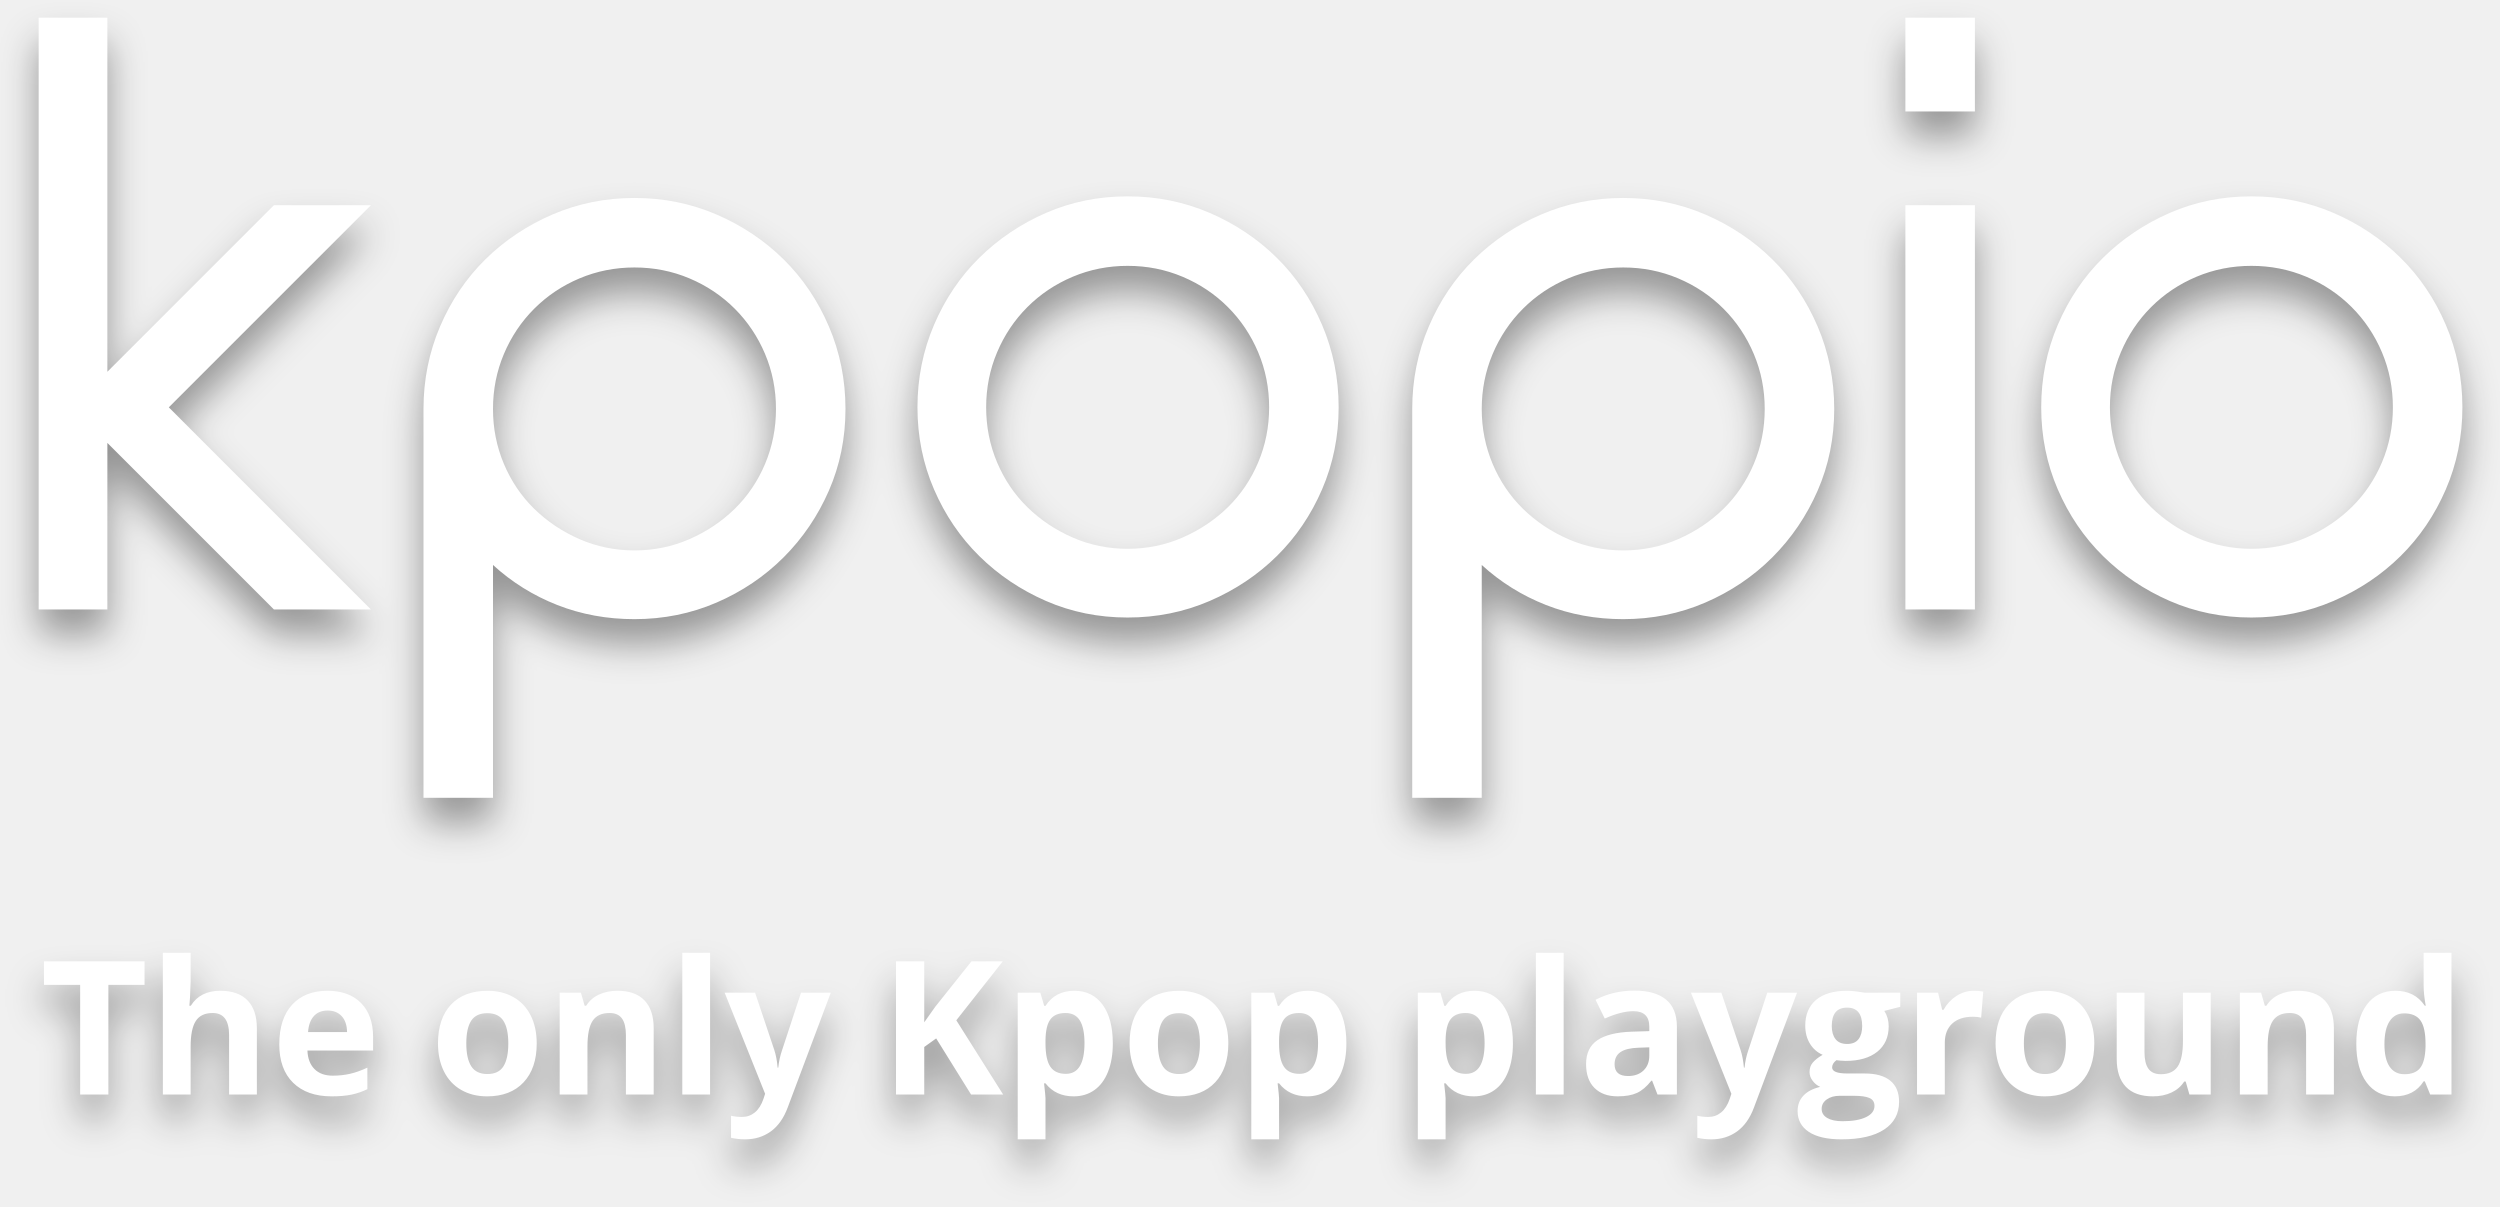
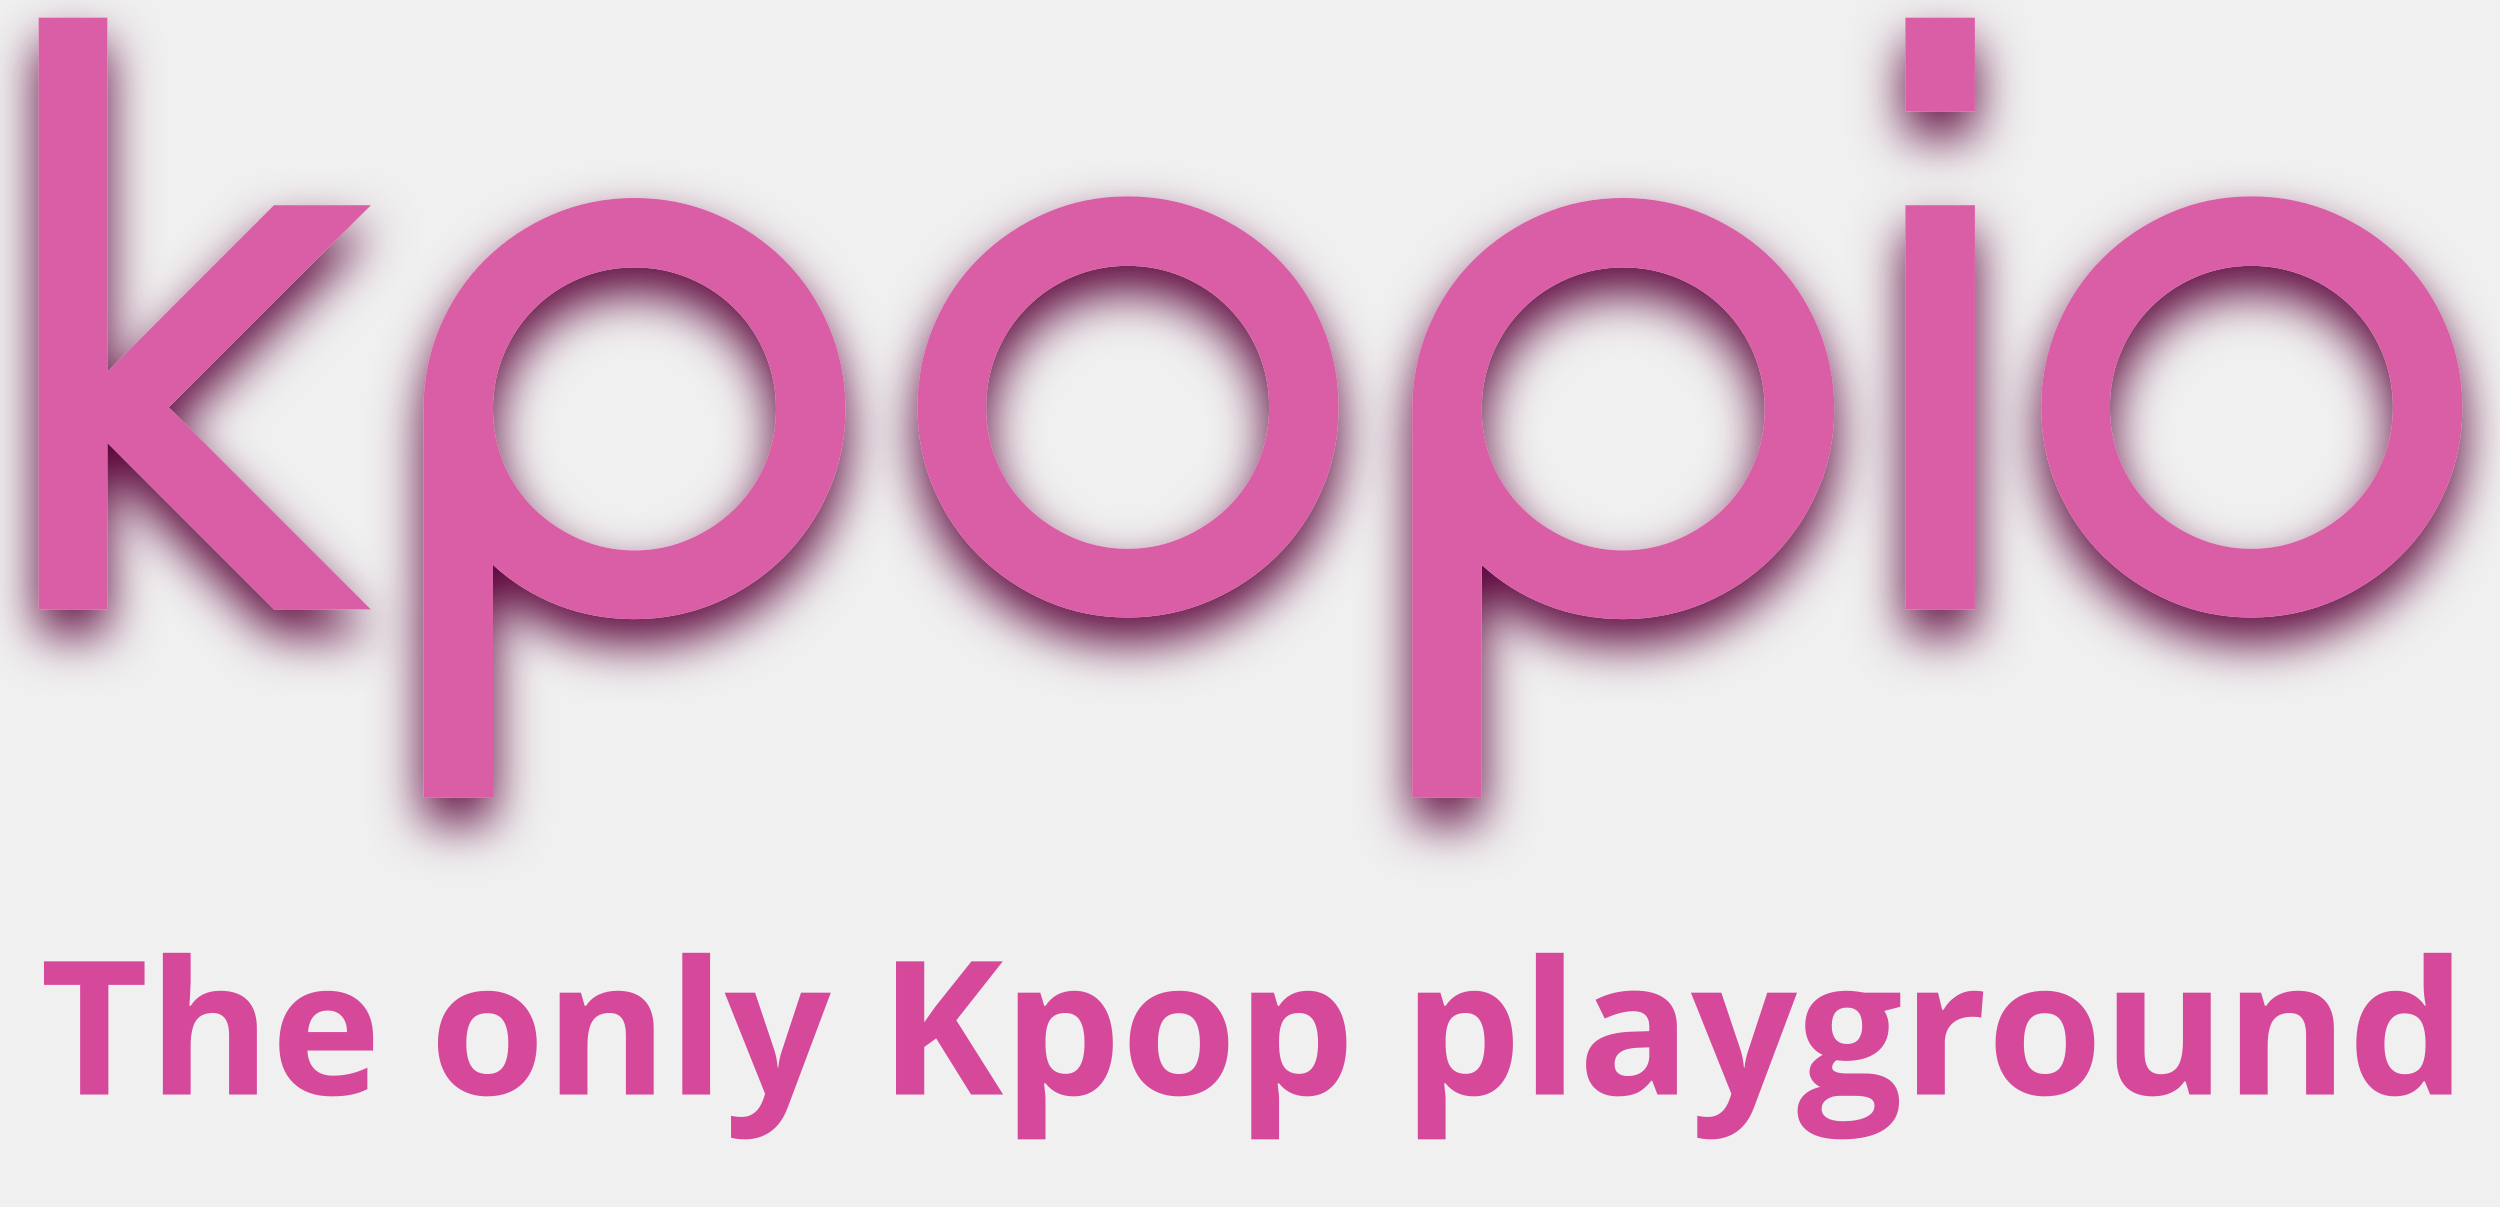
<svg xmlns="http://www.w3.org/2000/svg" xmlns:xlink="http://www.w3.org/1999/xlink" width="402px" height="194px" viewBox="0 0 402 194" version="1.1">
  <defs>
-     <path d="M11.428,174 L6.887,174 L6.887,156.363 L1.071,156.363 L1.071,152.584 L17.243,152.584 L17.243,156.363 L11.428,156.363 L11.428,174 Z M35.305,174 L30.837,174 L30.837,164.435 C30.837,162.071 29.958,160.89 28.2,160.89 C26.95,160.89 26.047,161.314 25.49,162.164 C24.934,163.014 24.655,164.391 24.655,166.295 L24.655,174 L20.188,174 L20.188,151.207 L24.655,151.207 L24.655,155.851 C24.655,156.212 24.621,157.062 24.553,158.399 L24.45,159.718 L24.685,159.718 C25.681,158.116 27.263,157.315 29.431,157.315 C31.355,157.315 32.814,157.833 33.811,158.868 C34.807,159.903 35.305,161.388 35.305,163.321 L35.305,174 Z M46.687,160.494 C45.739,160.494 44.997,160.794 44.46,161.395 C43.923,161.996 43.615,162.848 43.537,163.951 L49.807,163.951 C49.787,162.848 49.499,161.996 48.942,161.395 C48.386,160.794 47.634,160.494 46.687,160.494 L46.687,160.494 Z M47.316,174.293 C44.68,174.293 42.619,173.565 41.135,172.11 C39.65,170.655 38.908,168.595 38.908,165.929 C38.908,163.185 39.594,161.063 40.966,159.564 C42.338,158.065 44.235,157.315 46.657,157.315 C48.972,157.315 50.773,157.975 52.062,159.293 C53.352,160.611 53.996,162.433 53.996,164.757 L53.996,166.925 L43.435,166.925 C43.483,168.194 43.859,169.186 44.562,169.898 C45.266,170.611 46.252,170.968 47.521,170.968 C48.508,170.968 49.44,170.865 50.319,170.66 C51.198,170.455 52.116,170.128 53.073,169.679 L53.073,173.136 C52.292,173.526 51.457,173.817 50.568,174.007 C49.68,174.198 48.596,174.293 47.316,174.293 L47.316,174.293 Z M68.981,165.782 C68.981,167.403 69.248,168.629 69.78,169.459 C70.312,170.289 71.179,170.704 72.38,170.704 C73.571,170.704 74.428,170.292 74.951,169.466 C75.473,168.641 75.734,167.413 75.734,165.782 C75.734,164.161 75.471,162.945 74.943,162.135 C74.416,161.324 73.552,160.919 72.351,160.919 C71.159,160.919 70.3,161.322 69.772,162.127 C69.245,162.933 68.981,164.151 68.981,165.782 L68.981,165.782 Z M80.305,165.782 C80.305,168.448 79.602,170.533 78.195,172.037 C76.789,173.541 74.831,174.293 72.321,174.293 C70.749,174.293 69.362,173.949 68.161,173.26 C66.96,172.572 66.037,171.583 65.393,170.294 C64.748,169.005 64.426,167.501 64.426,165.782 C64.426,163.106 65.124,161.026 66.521,159.542 C67.917,158.058 69.88,157.315 72.409,157.315 C73.981,157.315 75.368,157.657 76.569,158.341 C77.771,159.024 78.693,160.006 79.338,161.285 C79.982,162.564 80.305,164.063 80.305,165.782 L80.305,165.782 Z M99.113,174 L94.646,174 L94.646,164.435 C94.646,163.253 94.436,162.367 94.016,161.776 C93.596,161.185 92.927,160.89 92.009,160.89 C90.759,160.89 89.855,161.307 89.299,162.142 C88.742,162.977 88.464,164.361 88.464,166.295 L88.464,174 L83.996,174 L83.996,157.623 L87.409,157.623 L88.01,159.718 L88.259,159.718 C88.757,158.927 89.443,158.329 90.317,157.923 C91.191,157.518 92.185,157.315 93.298,157.315 C95.202,157.315 96.647,157.831 97.634,158.861 C98.62,159.891 99.113,161.378 99.113,163.321 L99.113,174 Z M108.181,174 L103.713,174 L103.713,151.207 L108.181,151.207 L108.181,174 Z M110.524,157.623 L115.417,157.623 L118.508,166.837 C118.771,167.638 118.952,168.585 119.05,169.679 L119.138,169.679 C119.245,168.673 119.455,167.726 119.768,166.837 L122.8,157.623 L127.59,157.623 L120.661,176.095 C120.026,177.804 119.121,179.083 117.944,179.933 C116.767,180.782 115.393,181.207 113.82,181.207 C113.049,181.207 112.292,181.124 111.55,180.958 L111.55,177.413 C112.087,177.54 112.673,177.604 113.308,177.604 C114.099,177.604 114.79,177.362 115.38,176.878 C115.971,176.395 116.433,175.665 116.765,174.688 L117.028,173.883 L110.524,157.623 Z M155.305,174 L150.148,174 L144.538,164.977 L142.619,166.354 L142.619,174 L138.078,174 L138.078,152.584 L142.619,152.584 L142.619,162.384 L144.406,159.864 L150.207,152.584 L155.246,152.584 L147.775,162.062 L155.305,174 Z M166.643,174.293 C164.719,174.293 163.21,173.595 162.116,172.198 L161.882,172.198 C162.038,173.565 162.116,174.356 162.116,174.571 L162.116,181.207 L157.648,181.207 L157.648,157.623 L161.281,157.623 L161.911,159.747 L162.116,159.747 C163.161,158.126 164.709,157.315 166.76,157.315 C168.693,157.315 170.207,158.062 171.301,159.557 C172.395,161.051 172.941,163.126 172.941,165.782 C172.941,167.53 172.685,169.049 172.172,170.338 C171.66,171.627 170.93,172.608 169.982,173.282 C169.035,173.956 167.922,174.293 166.643,174.293 L166.643,174.293 Z M165.324,160.89 C164.221,160.89 163.415,161.229 162.907,161.908 C162.399,162.586 162.136,163.707 162.116,165.27 L162.116,165.753 C162.116,167.511 162.377,168.771 162.9,169.532 C163.422,170.294 164.25,170.675 165.383,170.675 C167.385,170.675 168.386,169.024 168.386,165.724 C168.386,164.112 168.139,162.904 167.646,162.098 C167.153,161.292 166.379,160.89 165.324,160.89 L165.324,160.89 Z M180.192,165.782 C180.192,167.403 180.458,168.629 180.991,169.459 C181.523,170.289 182.39,170.704 183.591,170.704 C184.782,170.704 185.639,170.292 186.162,169.466 C186.684,168.641 186.945,167.413 186.945,165.782 C186.945,164.161 186.682,162.945 186.154,162.135 C185.627,161.324 184.763,160.919 183.562,160.919 C182.37,160.919 181.511,161.322 180.983,162.127 C180.456,162.933 180.192,164.151 180.192,165.782 L180.192,165.782 Z M191.516,165.782 C191.516,168.448 190.813,170.533 189.406,172.037 C188,173.541 186.042,174.293 183.532,174.293 C181.96,174.293 180.573,173.949 179.372,173.26 C178.171,172.572 177.248,171.583 176.604,170.294 C175.959,169.005 175.637,167.501 175.637,165.782 C175.637,163.106 176.335,161.026 177.731,159.542 C179.128,158.058 181.091,157.315 183.62,157.315 C185.192,157.315 186.579,157.657 187.78,158.341 C188.981,159.024 189.904,160.006 190.549,161.285 C191.193,162.564 191.516,164.063 191.516,165.782 L191.516,165.782 Z M204.201,174.293 C202.277,174.293 200.769,173.595 199.675,172.198 L199.44,172.198 C199.597,173.565 199.675,174.356 199.675,174.571 L199.675,181.207 L195.207,181.207 L195.207,157.623 L198.84,157.623 L199.47,159.747 L199.675,159.747 C200.72,158.126 202.268,157.315 204.318,157.315 C206.252,157.315 207.766,158.062 208.859,159.557 C209.953,161.051 210.5,163.126 210.5,165.782 C210.5,167.53 210.244,169.049 209.731,170.338 C209.218,171.627 208.488,172.608 207.541,173.282 C206.594,173.956 205.48,174.293 204.201,174.293 L204.201,174.293 Z M202.883,160.89 C201.779,160.89 200.974,161.229 200.466,161.908 C199.958,162.586 199.694,163.707 199.675,165.27 L199.675,165.753 C199.675,167.511 199.936,168.771 200.458,169.532 C200.981,170.294 201.809,170.675 202.941,170.675 C204.943,170.675 205.944,169.024 205.944,165.724 C205.944,164.112 205.698,162.904 205.205,162.098 C204.711,161.292 203.938,160.89 202.883,160.89 L202.883,160.89 Z M230.979,174.293 C229.055,174.293 227.546,173.595 226.452,172.198 L226.218,172.198 C226.374,173.565 226.452,174.356 226.452,174.571 L226.452,181.207 L221.984,181.207 L221.984,157.623 L225.617,157.623 L226.247,159.747 L226.452,159.747 C227.497,158.126 229.045,157.315 231.096,157.315 C233.029,157.315 234.543,158.062 235.637,159.557 C236.73,161.051 237.277,163.126 237.277,165.782 C237.277,167.53 237.021,169.049 236.508,170.338 C235.996,171.627 235.266,172.608 234.318,173.282 C233.371,173.956 232.258,174.293 230.979,174.293 L230.979,174.293 Z M229.66,160.89 C228.557,160.89 227.751,161.229 227.243,161.908 C226.735,162.586 226.472,163.707 226.452,165.27 L226.452,165.753 C226.452,167.511 226.713,168.771 227.236,169.532 C227.758,170.294 228.586,170.675 229.719,170.675 C231.721,170.675 232.722,169.024 232.722,165.724 C232.722,164.112 232.475,162.904 231.982,162.098 C231.489,161.292 230.715,160.89 229.66,160.89 L229.66,160.89 Z M245.437,174 L240.969,174 L240.969,151.207 L245.437,151.207 L245.437,174 Z M260.524,174 L259.66,171.773 L259.543,171.773 C258.791,172.721 258.017,173.377 257.221,173.744 C256.425,174.11 255.388,174.293 254.108,174.293 C252.536,174.293 251.298,173.844 250.395,172.945 C249.492,172.047 249.04,170.768 249.04,169.107 C249.04,167.369 249.648,166.087 250.864,165.262 C252.08,164.437 253.913,163.98 256.364,163.893 L259.206,163.805 L259.206,163.087 C259.206,161.427 258.356,160.597 256.657,160.597 C255.349,160.597 253.811,160.992 252.043,161.783 L250.563,158.766 C252.448,157.779 254.538,157.286 256.833,157.286 C259.03,157.286 260.715,157.765 261.887,158.722 C263.059,159.679 263.645,161.134 263.645,163.087 L263.645,174 L260.524,174 Z M259.206,166.412 L257.478,166.471 C256.179,166.51 255.212,166.744 254.577,167.174 C253.942,167.604 253.625,168.258 253.625,169.137 C253.625,170.396 254.348,171.026 255.793,171.026 C256.828,171.026 257.656,170.729 258.276,170.133 C258.896,169.537 259.206,168.746 259.206,167.76 L259.206,166.412 Z M265.9,157.623 L270.793,157.623 L273.884,166.837 C274.147,167.638 274.328,168.585 274.426,169.679 L274.514,169.679 C274.621,168.673 274.831,167.726 275.144,166.837 L278.176,157.623 L282.966,157.623 L276.037,176.095 C275.402,177.804 274.497,179.083 273.32,179.933 C272.143,180.782 270.769,181.207 269.196,181.207 C268.425,181.207 267.668,181.124 266.926,180.958 L266.926,177.413 C267.463,177.54 268.049,177.604 268.684,177.604 C269.475,177.604 270.166,177.362 270.756,176.878 C271.347,176.395 271.809,175.665 272.141,174.688 L272.404,173.883 L265.9,157.623 Z M299.562,157.623 L299.562,159.894 L296.999,160.553 C297.468,161.285 297.702,162.105 297.702,163.014 C297.702,164.771 297.089,166.141 295.864,167.123 C294.638,168.104 292.937,168.595 290.759,168.595 L289.953,168.551 L289.294,168.478 C288.835,168.829 288.605,169.22 288.605,169.649 C288.605,170.294 289.426,170.616 291.066,170.616 L293.85,170.616 C295.646,170.616 297.016,171.002 297.958,171.773 C298.901,172.545 299.372,173.678 299.372,175.172 C299.372,177.086 298.574,178.57 296.977,179.625 C295.38,180.68 293.088,181.207 290.1,181.207 C287.814,181.207 286.069,180.809 284.863,180.013 C283.657,179.217 283.054,178.102 283.054,176.666 C283.054,175.68 283.361,174.854 283.977,174.19 C284.592,173.526 285.495,173.053 286.687,172.77 C286.228,172.574 285.827,172.254 285.485,171.81 C285.144,171.366 284.973,170.895 284.973,170.396 C284.973,169.771 285.153,169.251 285.515,168.836 C285.876,168.421 286.398,168.014 287.082,167.613 C286.223,167.242 285.542,166.646 285.039,165.826 C284.536,165.006 284.284,164.039 284.284,162.926 C284.284,161.139 284.865,159.757 286.027,158.78 C287.189,157.804 288.85,157.315 291.008,157.315 C291.467,157.315 292.011,157.357 292.641,157.44 C293.271,157.523 293.674,157.584 293.85,157.623 L299.562,157.623 Z M286.921,176.314 C286.921,176.93 287.216,177.413 287.807,177.765 C288.398,178.116 289.226,178.292 290.29,178.292 C291.892,178.292 293.146,178.072 294.055,177.633 C294.963,177.193 295.417,176.593 295.417,175.831 C295.417,175.216 295.148,174.791 294.611,174.557 C294.074,174.322 293.244,174.205 292.121,174.205 L289.807,174.205 C288.986,174.205 288.3,174.398 287.749,174.784 C287.197,175.169 286.921,175.68 286.921,176.314 L286.921,176.314 Z M288.547,162.984 C288.547,163.873 288.75,164.576 289.155,165.094 C289.56,165.611 290.178,165.87 291.008,165.87 C291.848,165.87 292.463,165.611 292.854,165.094 C293.244,164.576 293.439,163.873 293.439,162.984 C293.439,161.012 292.629,160.025 291.008,160.025 C289.367,160.025 288.547,161.012 288.547,162.984 L288.547,162.984 Z M311.398,157.315 C312.004,157.315 312.507,157.359 312.907,157.447 L312.57,161.637 C312.209,161.539 311.77,161.49 311.252,161.49 C309.826,161.49 308.715,161.856 307.919,162.589 C307.124,163.321 306.726,164.347 306.726,165.665 L306.726,174 L302.258,174 L302.258,157.623 L305.642,157.623 L306.301,160.377 L306.521,160.377 C307.028,159.459 307.714,158.719 308.579,158.158 C309.443,157.596 310.383,157.315 311.398,157.315 L311.398,157.315 Z M319.44,165.782 C319.44,167.403 319.707,168.629 320.239,169.459 C320.771,170.289 321.638,170.704 322.839,170.704 C324.03,170.704 324.887,170.292 325.41,169.466 C325.932,168.641 326.193,167.413 326.193,165.782 C326.193,164.161 325.93,162.945 325.402,162.135 C324.875,161.324 324.011,160.919 322.81,160.919 C321.618,160.919 320.759,161.322 320.231,162.127 C319.704,162.933 319.44,164.151 319.44,165.782 L319.44,165.782 Z M330.764,165.782 C330.764,168.448 330.061,170.533 328.654,172.037 C327.248,173.541 325.29,174.293 322.78,174.293 C321.208,174.293 319.821,173.949 318.62,173.26 C317.419,172.572 316.496,171.583 315.852,170.294 C315.207,169.005 314.885,167.501 314.885,165.782 C314.885,163.106 315.583,161.026 316.979,159.542 C318.376,158.058 320.339,157.315 322.868,157.315 C324.44,157.315 325.827,157.657 327.028,158.341 C328.229,159.024 329.152,160.006 329.797,161.285 C330.441,162.564 330.764,164.063 330.764,165.782 L330.764,165.782 Z M346.057,174 L345.456,171.905 L345.222,171.905 C344.743,172.667 344.064,173.255 343.186,173.67 C342.307,174.085 341.306,174.293 340.183,174.293 C338.259,174.293 336.809,173.778 335.832,172.748 C334.855,171.717 334.367,170.235 334.367,168.302 L334.367,157.623 L338.835,157.623 L338.835,167.188 C338.835,168.37 339.045,169.256 339.465,169.847 C339.885,170.438 340.554,170.733 341.472,170.733 C342.722,170.733 343.625,170.316 344.182,169.481 C344.738,168.646 345.017,167.262 345.017,165.328 L345.017,157.623 L349.484,157.623 L349.484,174 L346.057,174 Z M369.289,174 L364.821,174 L364.821,164.435 C364.821,163.253 364.611,162.367 364.191,161.776 C363.771,161.185 363.103,160.89 362.185,160.89 C360.935,160.89 360.031,161.307 359.475,162.142 C358.918,162.977 358.64,164.361 358.64,166.295 L358.64,174 L354.172,174 L354.172,157.623 L357.585,157.623 L358.186,159.718 L358.435,159.718 C358.933,158.927 359.619,158.329 360.493,157.923 C361.367,157.518 362.36,157.315 363.474,157.315 C365.378,157.315 366.823,157.831 367.81,158.861 C368.796,159.891 369.289,161.378 369.289,163.321 L369.289,174 Z M379.074,174.293 C377.15,174.293 375.639,173.546 374.541,172.052 C373.442,170.558 372.893,168.487 372.893,165.841 C372.893,163.155 373.452,161.063 374.57,159.564 C375.688,158.065 377.229,157.315 379.191,157.315 C381.252,157.315 382.824,158.116 383.908,159.718 L384.055,159.718 C383.83,158.497 383.718,157.408 383.718,156.451 L383.718,151.207 L388.2,151.207 L388.2,174 L384.772,174 L383.908,171.876 L383.718,171.876 C382.702,173.487 381.154,174.293 379.074,174.293 L379.074,174.293 Z M380.642,170.733 C381.784,170.733 382.622,170.401 383.154,169.737 C383.686,169.073 383.977,167.945 384.025,166.354 L384.025,165.87 C384.025,164.112 383.754,162.853 383.212,162.091 C382.67,161.329 381.789,160.948 380.568,160.948 C379.572,160.948 378.798,161.371 378.247,162.215 C377.695,163.06 377.419,164.288 377.419,165.899 C377.419,167.511 377.697,168.719 378.254,169.525 C378.811,170.331 379.606,170.733 380.642,170.733 L380.642,170.733 Z" id="path-1" />
+     <path d="M0.215,0.84 L11.265,0.84 L11.265,57.78 L38.045,31 L53.645,31 L21.145,63.5 L53.645,96 L38.045,96 L11.265,69.22 L11.265,96 L0.215,96 L0.215,0.84 Z M96.025,29.83 C100.705,29.83 105.103,30.718 109.22,32.495 C113.337,34.272 116.933,36.677 120.01,39.71 C123.087,42.743 125.513,46.34 127.29,50.5 C129.067,54.66 129.955,59.08 129.955,63.76 C129.955,68.44 129.067,72.817 127.29,76.89 C125.513,80.963 123.087,84.538 120.01,87.615 C116.933,90.692 113.337,93.118 109.22,94.895 C105.103,96.672 100.705,97.56 96.025,97.56 C91.605,97.56 87.467,96.802 83.61,95.285 C79.753,93.768 76.308,91.623 73.275,88.85 L73.275,126.29 L62.095,126.29 L62.095,63.76 C62.095,59.08 62.983,54.66 64.76,50.5 C66.537,46.34 68.963,42.743 72.04,39.71 C75.117,36.677 78.713,34.272 82.83,32.495 C86.947,30.718 91.345,29.83 96.025,29.83 L96.025,29.83 Z M96.025,41.01 C92.905,41.01 89.958,41.595 87.185,42.765 C84.412,43.935 81.985,45.56 79.905,47.64 C77.825,49.72 76.2,52.147 75.03,54.92 C73.86,57.693 73.275,60.64 73.275,63.76 C73.275,66.88 73.86,69.827 75.03,72.6 C76.2,75.373 77.825,77.778 79.905,79.815 C81.985,81.852 84.412,83.477 87.185,84.69 C89.958,85.903 92.905,86.51 96.025,86.51 C99.145,86.51 102.092,85.903 104.865,84.69 C107.638,83.477 110.065,81.852 112.145,79.815 C114.225,77.778 115.85,75.373 117.02,72.6 C118.19,69.827 118.775,66.88 118.775,63.76 C118.775,60.64 118.19,57.693 117.02,54.92 C115.85,52.147 114.225,49.72 112.145,47.64 C110.065,45.56 107.638,43.935 104.865,42.765 C102.092,41.595 99.145,41.01 96.025,41.01 L96.025,41.01 Z M175.325,29.57 C180.005,29.57 184.403,30.458 188.52,32.235 C192.637,34.012 196.233,36.417 199.31,39.45 C202.387,42.483 204.813,46.08 206.59,50.24 C208.367,54.4 209.255,58.82 209.255,63.5 C209.255,68.18 208.367,72.578 206.59,76.695 C204.813,80.812 202.387,84.387 199.31,87.42 C196.233,90.453 192.637,92.858 188.52,94.635 C184.403,96.412 180.005,97.3 175.325,97.3 C170.645,97.3 166.268,96.412 162.195,94.635 C158.122,92.858 154.547,90.453 151.47,87.42 C148.393,84.387 145.967,80.812 144.19,76.695 C142.413,72.578 141.525,68.18 141.525,63.5 C141.525,58.82 142.413,54.4 144.19,50.24 C145.967,46.08 148.393,42.483 151.47,39.45 C154.547,36.417 158.122,34.012 162.195,32.235 C166.268,30.458 170.645,29.57 175.325,29.57 L175.325,29.57 Z M175.325,40.75 C172.205,40.75 169.258,41.335 166.485,42.505 C163.712,43.675 161.285,45.3 159.205,47.38 C157.125,49.46 155.5,51.887 154.33,54.66 C153.16,57.433 152.575,60.38 152.575,63.5 C152.575,66.62 153.16,69.567 154.33,72.34 C155.5,75.113 157.125,77.518 159.205,79.555 C161.285,81.592 163.712,83.217 166.485,84.43 C169.258,85.643 172.205,86.25 175.325,86.25 C178.445,86.25 181.392,85.643 184.165,84.43 C186.938,83.217 189.365,81.592 191.445,79.555 C193.525,77.518 195.15,75.113 196.32,72.34 C197.49,69.567 198.075,66.62 198.075,63.5 C198.075,60.38 197.49,57.433 196.32,54.66 C195.15,51.887 193.525,49.46 191.445,47.38 C189.365,45.3 186.938,43.675 184.165,42.505 C181.392,41.335 178.445,40.75 175.325,40.75 L175.325,40.75 Z M255.015,29.83 C259.695,29.83 264.093,30.718 268.21,32.495 C272.327,34.272 275.923,36.677 279,39.71 C282.077,42.743 284.503,46.34 286.28,50.5 C288.057,54.66 288.945,59.08 288.945,63.76 C288.945,68.44 288.057,72.817 286.28,76.89 C284.503,80.963 282.077,84.538 279,87.615 C275.923,90.692 272.327,93.118 268.21,94.895 C264.093,96.672 259.695,97.56 255.015,97.56 C250.595,97.56 246.457,96.802 242.6,95.285 C238.743,93.768 235.298,91.623 232.265,88.85 L232.265,126.29 L221.085,126.29 L221.085,63.76 C221.085,59.08 221.973,54.66 223.75,50.5 C225.527,46.34 227.953,42.743 231.03,39.71 C234.107,36.677 237.703,34.272 241.82,32.495 C245.937,30.718 250.335,29.83 255.015,29.83 L255.015,29.83 Z M255.015,41.01 C251.895,41.01 248.948,41.595 246.175,42.765 C243.402,43.935 240.975,45.56 238.895,47.64 C236.815,49.72 235.19,52.147 234.02,54.92 C232.85,57.693 232.265,60.64 232.265,63.76 C232.265,66.88 232.85,69.827 234.02,72.6 C235.19,75.373 236.815,77.778 238.895,79.815 C240.975,81.852 243.402,83.477 246.175,84.69 C248.948,85.903 251.895,86.51 255.015,86.51 C258.135,86.51 261.082,85.903 263.855,84.69 C266.628,83.477 269.055,81.852 271.135,79.815 C273.215,77.778 274.84,75.373 276.01,72.6 C277.18,69.827 277.765,66.88 277.765,63.76 C277.765,60.64 277.18,57.693 276.01,54.92 C274.84,52.147 273.215,49.72 271.135,47.64 C269.055,45.56 266.628,43.935 263.855,42.765 C261.082,41.595 258.135,41.01 255.015,41.01 L255.015,41.01 Z M300.385,31 L311.565,31 L311.565,96 L300.385,96 L300.385,31 Z M300.385,0.84 L311.565,0.84 L311.565,15.92 L300.385,15.92 L300.385,0.84 Z M356.025,29.57 C360.705,29.57 365.103,30.458 369.22,32.235 C373.337,34.012 376.933,36.417 380.01,39.45 C383.087,42.483 385.513,46.08 387.29,50.24 C389.067,54.4 389.955,58.82 389.955,63.5 C389.955,68.18 389.067,72.578 387.29,76.695 C385.513,80.812 383.087,84.387 380.01,87.42 C376.933,90.453 373.337,92.858 369.22,94.635 C365.103,96.412 360.705,97.3 356.025,97.3 C351.345,97.3 346.968,96.412 342.895,94.635 C338.822,92.858 335.247,90.453 332.17,87.42 C329.093,84.387 326.667,80.812 324.89,76.695 C323.113,72.578 322.225,68.18 322.225,63.5 C322.225,58.82 323.113,54.4 324.89,50.24 C326.667,46.08 329.093,42.483 332.17,39.45 C335.247,36.417 338.822,34.012 342.895,32.235 C346.968,30.458 351.345,29.57 356.025,29.57 L356.025,29.57 Z M356.025,40.75 C352.905,40.75 349.958,41.335 347.185,42.505 C344.412,43.675 341.985,45.3 339.905,47.38 C337.825,49.46 336.2,51.887 335.03,54.66 C333.86,57.433 333.275,60.38 333.275,63.5 C333.275,66.62 333.86,69.567 335.03,72.34 C336.2,75.113 337.825,77.518 339.905,79.555 C341.985,81.592 344.412,83.217 347.185,84.43 C349.958,85.643 352.905,86.25 356.025,86.25 C359.145,86.25 362.092,85.643 364.865,84.43 C367.638,83.217 370.065,81.592 372.145,79.555 C374.225,77.518 375.85,75.113 377.02,72.34 C378.19,69.567 378.775,66.62 378.775,63.5 C378.775,60.38 378.19,57.433 377.02,54.66 C375.85,51.887 374.225,49.46 372.145,47.38 C370.065,45.3 367.638,43.675 364.865,42.505 C362.092,41.335 359.145,40.75 356.025,40.75 L356.025,40.75 Z" id="path-1" />
    <filter x="-50%" y="-50%" width="200%" height="200%" filterUnits="objectBoundingBox" id="filter-2">
      <feOffset dx="0" dy="4" in="SourceAlpha" result="shadowOffsetOuter1" />
-       <feGaussianBlur stdDeviation="3" in="shadowOffsetOuter1" result="shadowBlurOuter1" />
-       <feColorMatrix values="0 0 0 0 0   0 0 0 0 0   0 0 0 0 0  0 0 0 0.347 0" type="matrix" in="shadowBlurOuter1" />
-     </filter>
-     <path d="M0.215,0.84 L11.265,0.84 L11.265,57.78 L38.045,31 L53.645,31 L21.145,63.5 L53.645,96 L38.045,96 L11.265,69.22 L11.265,96 L0.215,96 L0.215,0.84 Z M96.025,29.83 C100.705,29.83 105.103,30.718 109.22,32.495 C113.337,34.272 116.933,36.677 120.01,39.71 C123.087,42.743 125.513,46.34 127.29,50.5 C129.067,54.66 129.955,59.08 129.955,63.76 C129.955,68.44 129.067,72.817 127.29,76.89 C125.513,80.963 123.087,84.538 120.01,87.615 C116.933,90.692 113.337,93.118 109.22,94.895 C105.103,96.672 100.705,97.56 96.025,97.56 C91.605,97.56 87.467,96.802 83.61,95.285 C79.753,93.768 76.308,91.623 73.275,88.85 L73.275,126.29 L62.095,126.29 L62.095,63.76 C62.095,59.08 62.983,54.66 64.76,50.5 C66.537,46.34 68.963,42.743 72.04,39.71 C75.117,36.677 78.713,34.272 82.83,32.495 C86.947,30.718 91.345,29.83 96.025,29.83 L96.025,29.83 Z M96.025,41.01 C92.905,41.01 89.958,41.595 87.185,42.765 C84.412,43.935 81.985,45.56 79.905,47.64 C77.825,49.72 76.2,52.147 75.03,54.92 C73.86,57.693 73.275,60.64 73.275,63.76 C73.275,66.88 73.86,69.827 75.03,72.6 C76.2,75.373 77.825,77.778 79.905,79.815 C81.985,81.852 84.412,83.477 87.185,84.69 C89.958,85.903 92.905,86.51 96.025,86.51 C99.145,86.51 102.092,85.903 104.865,84.69 C107.638,83.477 110.065,81.852 112.145,79.815 C114.225,77.778 115.85,75.373 117.02,72.6 C118.19,69.827 118.775,66.88 118.775,63.76 C118.775,60.64 118.19,57.693 117.02,54.92 C115.85,52.147 114.225,49.72 112.145,47.64 C110.065,45.56 107.638,43.935 104.865,42.765 C102.092,41.595 99.145,41.01 96.025,41.01 L96.025,41.01 Z M175.325,29.57 C180.005,29.57 184.403,30.458 188.52,32.235 C192.637,34.012 196.233,36.417 199.31,39.45 C202.387,42.483 204.813,46.08 206.59,50.24 C208.367,54.4 209.255,58.82 209.255,63.5 C209.255,68.18 208.367,72.578 206.59,76.695 C204.813,80.812 202.387,84.387 199.31,87.42 C196.233,90.453 192.637,92.858 188.52,94.635 C184.403,96.412 180.005,97.3 175.325,97.3 C170.645,97.3 166.268,96.412 162.195,94.635 C158.122,92.858 154.547,90.453 151.47,87.42 C148.393,84.387 145.967,80.812 144.19,76.695 C142.413,72.578 141.525,68.18 141.525,63.5 C141.525,58.82 142.413,54.4 144.19,50.24 C145.967,46.08 148.393,42.483 151.47,39.45 C154.547,36.417 158.122,34.012 162.195,32.235 C166.268,30.458 170.645,29.57 175.325,29.57 L175.325,29.57 Z M175.325,40.75 C172.205,40.75 169.258,41.335 166.485,42.505 C163.712,43.675 161.285,45.3 159.205,47.38 C157.125,49.46 155.5,51.887 154.33,54.66 C153.16,57.433 152.575,60.38 152.575,63.5 C152.575,66.62 153.16,69.567 154.33,72.34 C155.5,75.113 157.125,77.518 159.205,79.555 C161.285,81.592 163.712,83.217 166.485,84.43 C169.258,85.643 172.205,86.25 175.325,86.25 C178.445,86.25 181.392,85.643 184.165,84.43 C186.938,83.217 189.365,81.592 191.445,79.555 C193.525,77.518 195.15,75.113 196.32,72.34 C197.49,69.567 198.075,66.62 198.075,63.5 C198.075,60.38 197.49,57.433 196.32,54.66 C195.15,51.887 193.525,49.46 191.445,47.38 C189.365,45.3 186.938,43.675 184.165,42.505 C181.392,41.335 178.445,40.75 175.325,40.75 L175.325,40.75 Z M255.015,29.83 C259.695,29.83 264.093,30.718 268.21,32.495 C272.327,34.272 275.923,36.677 279,39.71 C282.077,42.743 284.503,46.34 286.28,50.5 C288.057,54.66 288.945,59.08 288.945,63.76 C288.945,68.44 288.057,72.817 286.28,76.89 C284.503,80.963 282.077,84.538 279,87.615 C275.923,90.692 272.327,93.118 268.21,94.895 C264.093,96.672 259.695,97.56 255.015,97.56 C250.595,97.56 246.457,96.802 242.6,95.285 C238.743,93.768 235.298,91.623 232.265,88.85 L232.265,126.29 L221.085,126.29 L221.085,63.76 C221.085,59.08 221.973,54.66 223.75,50.5 C225.527,46.34 227.953,42.743 231.03,39.71 C234.107,36.677 237.703,34.272 241.82,32.495 C245.937,30.718 250.335,29.83 255.015,29.83 L255.015,29.83 Z M255.015,41.01 C251.895,41.01 248.948,41.595 246.175,42.765 C243.402,43.935 240.975,45.56 238.895,47.64 C236.815,49.72 235.19,52.147 234.02,54.92 C232.85,57.693 232.265,60.64 232.265,63.76 C232.265,66.88 232.85,69.827 234.02,72.6 C235.19,75.373 236.815,77.778 238.895,79.815 C240.975,81.852 243.402,83.477 246.175,84.69 C248.948,85.903 251.895,86.51 255.015,86.51 C258.135,86.51 261.082,85.903 263.855,84.69 C266.628,83.477 269.055,81.852 271.135,79.815 C273.215,77.778 274.84,75.373 276.01,72.6 C277.18,69.827 277.765,66.88 277.765,63.76 C277.765,60.64 277.18,57.693 276.01,54.92 C274.84,52.147 273.215,49.72 271.135,47.64 C269.055,45.56 266.628,43.935 263.855,42.765 C261.082,41.595 258.135,41.01 255.015,41.01 L255.015,41.01 Z M300.385,31 L311.565,31 L311.565,96 L300.385,96 L300.385,31 Z M300.385,0.84 L311.565,0.84 L311.565,15.92 L300.385,15.92 L300.385,0.84 Z M356.025,29.57 C360.705,29.57 365.103,30.458 369.22,32.235 C373.337,34.012 376.933,36.417 380.01,39.45 C383.087,42.483 385.513,46.08 387.29,50.24 C389.067,54.4 389.955,58.82 389.955,63.5 C389.955,68.18 389.067,72.578 387.29,76.695 C385.513,80.812 383.087,84.387 380.01,87.42 C376.933,90.453 373.337,92.858 369.22,94.635 C365.103,96.412 360.705,97.3 356.025,97.3 C351.345,97.3 346.968,96.412 342.895,94.635 C338.822,92.858 335.247,90.453 332.17,87.42 C329.093,84.387 326.667,80.812 324.89,76.695 C323.113,72.578 322.225,68.18 322.225,63.5 C322.225,58.82 323.113,54.4 324.89,50.24 C326.667,46.08 329.093,42.483 332.17,39.45 C335.247,36.417 338.822,34.012 342.895,32.235 C346.968,30.458 351.345,29.57 356.025,29.57 L356.025,29.57 Z M356.025,40.75 C352.905,40.75 349.958,41.335 347.185,42.505 C344.412,43.675 341.985,45.3 339.905,47.38 C337.825,49.46 336.2,51.887 335.03,54.66 C333.86,57.433 333.275,60.38 333.275,63.5 C333.275,66.62 333.86,69.567 335.03,72.34 C336.2,75.113 337.825,77.518 339.905,79.555 C341.985,81.592 344.412,83.217 347.185,84.43 C349.958,85.643 352.905,86.25 356.025,86.25 C359.145,86.25 362.092,85.643 364.865,84.43 C367.638,83.217 370.065,81.592 372.145,79.555 C374.225,77.518 375.85,75.113 377.02,72.34 C378.19,69.567 378.775,66.62 378.775,63.5 C378.775,60.38 378.19,57.433 377.02,54.66 C375.85,51.887 374.225,49.46 372.145,47.38 C370.065,45.3 367.638,43.675 364.865,42.505 C362.092,41.335 359.145,40.75 356.025,40.75 L356.025,40.75 Z" id="path-3" />
-     <filter x="-50%" y="-50%" width="200%" height="200%" filterUnits="objectBoundingBox" id="filter-4">
-       <feOffset dx="0" dy="4" in="SourceAlpha" result="shadowOffsetOuter1" />
-       <feGaussianBlur stdDeviation="3" in="shadowOffsetOuter1" result="shadowBlurOuter1" />
-       <feColorMatrix values="0 0 0 0 0   0 0 0 0 0   0 0 0 0 0  0 0 0 0.378 0" type="matrix" in="shadowBlurOuter1" />
+       <feGaussianBlur stdDeviation="4" in="shadowOffsetOuter1" result="shadowBlurOuter1" />
+       <feComposite in="shadowBlurOuter1" in2="SourceAlpha" operator="out" result="shadowBlurOuter1" />
+       <feColorMatrix values="0 0 0 0 0.353   0 0 0 0 0.005   0 0 0 0 0.22  0 0 0 1 0" type="matrix" in="shadowBlurOuter1" />
    </filter>
  </defs>
  <g id="title" stroke="none" stroke-width="1" fill="none" fill-rule="evenodd">
    <g transform="translate(6, 2)">
-       <g id="The-only-Kpop-playgr">
+       <path d="M11.428,174 L6.887,174 L6.887,156.363 L1.071,156.363 L1.071,152.584 L17.243,152.584 L17.243,156.363 L11.428,156.363 L11.428,174 Z M35.305,174 L30.837,174 L30.837,164.435 C30.837,162.071 29.958,160.89 28.2,160.89 C26.95,160.89 26.047,161.314 25.49,162.164 C24.934,163.014 24.655,164.391 24.655,166.295 L24.655,174 L20.188,174 L20.188,151.207 L24.655,151.207 L24.655,155.851 C24.655,156.212 24.621,157.062 24.553,158.399 L24.45,159.718 L24.685,159.718 C25.681,158.116 27.263,157.315 29.431,157.315 C31.355,157.315 32.814,157.833 33.811,158.868 C34.807,159.903 35.305,161.388 35.305,163.321 L35.305,174 Z M46.687,160.494 C45.739,160.494 44.997,160.794 44.46,161.395 C43.923,161.996 43.615,162.848 43.537,163.951 L49.807,163.951 C49.787,162.848 49.499,161.996 48.942,161.395 C48.386,160.794 47.634,160.494 46.687,160.494 L46.687,160.494 Z M47.316,174.293 C44.68,174.293 42.619,173.565 41.135,172.11 C39.65,170.655 38.908,168.595 38.908,165.929 C38.908,163.185 39.594,161.063 40.966,159.564 C42.338,158.065 44.235,157.315 46.657,157.315 C48.972,157.315 50.773,157.975 52.062,159.293 C53.352,160.611 53.996,162.433 53.996,164.757 L53.996,166.925 L43.435,166.925 C43.483,168.194 43.859,169.186 44.562,169.898 C45.266,170.611 46.252,170.968 47.521,170.968 C48.508,170.968 49.44,170.865 50.319,170.66 C51.198,170.455 52.116,170.128 53.073,169.679 L53.073,173.136 C52.292,173.526 51.457,173.817 50.568,174.007 C49.68,174.198 48.596,174.293 47.316,174.293 L47.316,174.293 Z M68.981,165.782 C68.981,167.403 69.248,168.629 69.78,169.459 C70.312,170.289 71.179,170.704 72.38,170.704 C73.571,170.704 74.428,170.292 74.951,169.466 C75.473,168.641 75.734,167.413 75.734,165.782 C75.734,164.161 75.471,162.945 74.943,162.135 C74.416,161.324 73.552,160.919 72.351,160.919 C71.159,160.919 70.3,161.322 69.772,162.127 C69.245,162.933 68.981,164.151 68.981,165.782 L68.981,165.782 Z M80.305,165.782 C80.305,168.448 79.602,170.533 78.195,172.037 C76.789,173.541 74.831,174.293 72.321,174.293 C70.749,174.293 69.362,173.949 68.161,173.26 C66.96,172.572 66.037,171.583 65.393,170.294 C64.748,169.005 64.426,167.501 64.426,165.782 C64.426,163.106 65.124,161.026 66.521,159.542 C67.917,158.058 69.88,157.315 72.409,157.315 C73.981,157.315 75.368,157.657 76.569,158.341 C77.771,159.024 78.693,160.006 79.338,161.285 C79.982,162.564 80.305,164.063 80.305,165.782 L80.305,165.782 Z M99.113,174 L94.646,174 L94.646,164.435 C94.646,163.253 94.436,162.367 94.016,161.776 C93.596,161.185 92.927,160.89 92.009,160.89 C90.759,160.89 89.855,161.307 89.299,162.142 C88.742,162.977 88.464,164.361 88.464,166.295 L88.464,174 L83.996,174 L83.996,157.623 L87.409,157.623 L88.01,159.718 L88.259,159.718 C88.757,158.927 89.443,158.329 90.317,157.923 C91.191,157.518 92.185,157.315 93.298,157.315 C95.202,157.315 96.647,157.831 97.634,158.861 C98.62,159.891 99.113,161.378 99.113,163.321 L99.113,174 Z M108.181,174 L103.713,174 L103.713,151.207 L108.181,151.207 L108.181,174 Z M110.524,157.623 L115.417,157.623 L118.508,166.837 C118.771,167.638 118.952,168.585 119.05,169.679 L119.138,169.679 C119.245,168.673 119.455,167.726 119.768,166.837 L122.8,157.623 L127.59,157.623 L120.661,176.095 C120.026,177.804 119.121,179.083 117.944,179.933 C116.767,180.782 115.393,181.207 113.82,181.207 C113.049,181.207 112.292,181.124 111.55,180.958 L111.55,177.413 C112.087,177.54 112.673,177.604 113.308,177.604 C114.099,177.604 114.79,177.362 115.38,176.878 C115.971,176.395 116.433,175.665 116.765,174.688 L117.028,173.883 L110.524,157.623 Z M155.305,174 L150.148,174 L144.538,164.977 L142.619,166.354 L142.619,174 L138.078,174 L138.078,152.584 L142.619,152.584 L142.619,162.384 L144.406,159.864 L150.207,152.584 L155.246,152.584 L147.775,162.062 L155.305,174 Z M166.643,174.293 C164.719,174.293 163.21,173.595 162.116,172.198 L161.882,172.198 C162.038,173.565 162.116,174.356 162.116,174.571 L162.116,181.207 L157.648,181.207 L157.648,157.623 L161.281,157.623 L161.911,159.747 L162.116,159.747 C163.161,158.126 164.709,157.315 166.76,157.315 C168.693,157.315 170.207,158.062 171.301,159.557 C172.395,161.051 172.941,163.126 172.941,165.782 C172.941,167.53 172.685,169.049 172.172,170.338 C171.66,171.627 170.93,172.608 169.982,173.282 C169.035,173.956 167.922,174.293 166.643,174.293 L166.643,174.293 Z M165.324,160.89 C164.221,160.89 163.415,161.229 162.907,161.908 C162.399,162.586 162.136,163.707 162.116,165.27 L162.116,165.753 C162.116,167.511 162.377,168.771 162.9,169.532 C163.422,170.294 164.25,170.675 165.383,170.675 C167.385,170.675 168.386,169.024 168.386,165.724 C168.386,164.112 168.139,162.904 167.646,162.098 C167.153,161.292 166.379,160.89 165.324,160.89 L165.324,160.89 Z M180.192,165.782 C180.192,167.403 180.458,168.629 180.991,169.459 C181.523,170.289 182.39,170.704 183.591,170.704 C184.782,170.704 185.639,170.292 186.162,169.466 C186.684,168.641 186.945,167.413 186.945,165.782 C186.945,164.161 186.682,162.945 186.154,162.135 C185.627,161.324 184.763,160.919 183.562,160.919 C182.37,160.919 181.511,161.322 180.983,162.127 C180.456,162.933 180.192,164.151 180.192,165.782 L180.192,165.782 Z M191.516,165.782 C191.516,168.448 190.813,170.533 189.406,172.037 C188,173.541 186.042,174.293 183.532,174.293 C181.96,174.293 180.573,173.949 179.372,173.26 C178.171,172.572 177.248,171.583 176.604,170.294 C175.959,169.005 175.637,167.501 175.637,165.782 C175.637,163.106 176.335,161.026 177.731,159.542 C179.128,158.058 181.091,157.315 183.62,157.315 C185.192,157.315 186.579,157.657 187.78,158.341 C188.981,159.024 189.904,160.006 190.549,161.285 C191.193,162.564 191.516,164.063 191.516,165.782 L191.516,165.782 Z M204.201,174.293 C202.277,174.293 200.769,173.595 199.675,172.198 L199.44,172.198 C199.597,173.565 199.675,174.356 199.675,174.571 L199.675,181.207 L195.207,181.207 L195.207,157.623 L198.84,157.623 L199.47,159.747 L199.675,159.747 C200.72,158.126 202.268,157.315 204.318,157.315 C206.252,157.315 207.766,158.062 208.859,159.557 C209.953,161.051 210.5,163.126 210.5,165.782 C210.5,167.53 210.244,169.049 209.731,170.338 C209.218,171.627 208.488,172.608 207.541,173.282 C206.594,173.956 205.48,174.293 204.201,174.293 L204.201,174.293 Z M202.883,160.89 C201.779,160.89 200.974,161.229 200.466,161.908 C199.958,162.586 199.694,163.707 199.675,165.27 L199.675,165.753 C199.675,167.511 199.936,168.771 200.458,169.532 C200.981,170.294 201.809,170.675 202.941,170.675 C204.943,170.675 205.944,169.024 205.944,165.724 C205.944,164.112 205.698,162.904 205.205,162.098 C204.711,161.292 203.938,160.89 202.883,160.89 L202.883,160.89 Z M230.979,174.293 C229.055,174.293 227.546,173.595 226.452,172.198 L226.218,172.198 C226.374,173.565 226.452,174.356 226.452,174.571 L226.452,181.207 L221.984,181.207 L221.984,157.623 L225.617,157.623 L226.247,159.747 L226.452,159.747 C227.497,158.126 229.045,157.315 231.096,157.315 C233.029,157.315 234.543,158.062 235.637,159.557 C236.73,161.051 237.277,163.126 237.277,165.782 C237.277,167.53 237.021,169.049 236.508,170.338 C235.996,171.627 235.266,172.608 234.318,173.282 C233.371,173.956 232.258,174.293 230.979,174.293 L230.979,174.293 Z M229.66,160.89 C228.557,160.89 227.751,161.229 227.243,161.908 C226.735,162.586 226.472,163.707 226.452,165.27 L226.452,165.753 C226.452,167.511 226.713,168.771 227.236,169.532 C227.758,170.294 228.586,170.675 229.719,170.675 C231.721,170.675 232.722,169.024 232.722,165.724 C232.722,164.112 232.475,162.904 231.982,162.098 C231.489,161.292 230.715,160.89 229.66,160.89 L229.66,160.89 Z M245.437,174 L240.969,174 L240.969,151.207 L245.437,151.207 L245.437,174 Z M260.524,174 L259.66,171.773 L259.543,171.773 C258.791,172.721 258.017,173.377 257.221,173.744 C256.425,174.11 255.388,174.293 254.108,174.293 C252.536,174.293 251.298,173.844 250.395,172.945 C249.492,172.047 249.04,170.768 249.04,169.107 C249.04,167.369 249.648,166.087 250.864,165.262 C252.08,164.437 253.913,163.98 256.364,163.893 L259.206,163.805 L259.206,163.087 C259.206,161.427 258.356,160.597 256.657,160.597 C255.349,160.597 253.811,160.992 252.043,161.783 L250.563,158.766 C252.448,157.779 254.538,157.286 256.833,157.286 C259.03,157.286 260.715,157.765 261.887,158.722 C263.059,159.679 263.645,161.134 263.645,163.087 L263.645,174 L260.524,174 Z M259.206,166.412 L257.478,166.471 C256.179,166.51 255.212,166.744 254.577,167.174 C253.942,167.604 253.625,168.258 253.625,169.137 C253.625,170.396 254.348,171.026 255.793,171.026 C256.828,171.026 257.656,170.729 258.276,170.133 C258.896,169.537 259.206,168.746 259.206,167.76 L259.206,166.412 Z M265.9,157.623 L270.793,157.623 L273.884,166.837 C274.147,167.638 274.328,168.585 274.426,169.679 L274.514,169.679 C274.621,168.673 274.831,167.726 275.144,166.837 L278.176,157.623 L282.966,157.623 L276.037,176.095 C275.402,177.804 274.497,179.083 273.32,179.933 C272.143,180.782 270.769,181.207 269.196,181.207 C268.425,181.207 267.668,181.124 266.926,180.958 L266.926,177.413 C267.463,177.54 268.049,177.604 268.684,177.604 C269.475,177.604 270.166,177.362 270.756,176.878 C271.347,176.395 271.809,175.665 272.141,174.688 L272.404,173.883 L265.9,157.623 Z M299.562,157.623 L299.562,159.894 L296.999,160.553 C297.468,161.285 297.702,162.105 297.702,163.014 C297.702,164.771 297.089,166.141 295.864,167.123 C294.638,168.104 292.937,168.595 290.759,168.595 L289.953,168.551 L289.294,168.478 C288.835,168.829 288.605,169.22 288.605,169.649 C288.605,170.294 289.426,170.616 291.066,170.616 L293.85,170.616 C295.646,170.616 297.016,171.002 297.958,171.773 C298.901,172.545 299.372,173.678 299.372,175.172 C299.372,177.086 298.574,178.57 296.977,179.625 C295.38,180.68 293.088,181.207 290.1,181.207 C287.814,181.207 286.069,180.809 284.863,180.013 C283.657,179.217 283.054,178.102 283.054,176.666 C283.054,175.68 283.361,174.854 283.977,174.19 C284.592,173.526 285.495,173.053 286.687,172.77 C286.228,172.574 285.827,172.254 285.485,171.81 C285.144,171.366 284.973,170.895 284.973,170.396 C284.973,169.771 285.153,169.251 285.515,168.836 C285.876,168.421 286.398,168.014 287.082,167.613 C286.223,167.242 285.542,166.646 285.039,165.826 C284.536,165.006 284.284,164.039 284.284,162.926 C284.284,161.139 284.865,159.757 286.027,158.78 C287.189,157.804 288.85,157.315 291.008,157.315 C291.467,157.315 292.011,157.357 292.641,157.44 C293.271,157.523 293.674,157.584 293.85,157.623 L299.562,157.623 Z M286.921,176.314 C286.921,176.93 287.216,177.413 287.807,177.765 C288.398,178.116 289.226,178.292 290.29,178.292 C291.892,178.292 293.146,178.072 294.055,177.633 C294.963,177.193 295.417,176.593 295.417,175.831 C295.417,175.216 295.148,174.791 294.611,174.557 C294.074,174.322 293.244,174.205 292.121,174.205 L289.807,174.205 C288.986,174.205 288.3,174.398 287.749,174.784 C287.197,175.169 286.921,175.68 286.921,176.314 L286.921,176.314 Z M288.547,162.984 C288.547,163.873 288.75,164.576 289.155,165.094 C289.56,165.611 290.178,165.87 291.008,165.87 C291.848,165.87 292.463,165.611 292.854,165.094 C293.244,164.576 293.439,163.873 293.439,162.984 C293.439,161.012 292.629,160.025 291.008,160.025 C289.367,160.025 288.547,161.012 288.547,162.984 L288.547,162.984 Z M311.398,157.315 C312.004,157.315 312.507,157.359 312.907,157.447 L312.57,161.637 C312.209,161.539 311.77,161.49 311.252,161.49 C309.826,161.49 308.715,161.856 307.919,162.589 C307.124,163.321 306.726,164.347 306.726,165.665 L306.726,174 L302.258,174 L302.258,157.623 L305.642,157.623 L306.301,160.377 L306.521,160.377 C307.028,159.459 307.714,158.719 308.579,158.158 C309.443,157.596 310.383,157.315 311.398,157.315 L311.398,157.315 Z M319.44,165.782 C319.44,167.403 319.707,168.629 320.239,169.459 C320.771,170.289 321.638,170.704 322.839,170.704 C324.03,170.704 324.887,170.292 325.41,169.466 C325.932,168.641 326.193,167.413 326.193,165.782 C326.193,164.161 325.93,162.945 325.402,162.135 C324.875,161.324 324.011,160.919 322.81,160.919 C321.618,160.919 320.759,161.322 320.231,162.127 C319.704,162.933 319.44,164.151 319.44,165.782 L319.44,165.782 Z M330.764,165.782 C330.764,168.448 330.061,170.533 328.654,172.037 C327.248,173.541 325.29,174.293 322.78,174.293 C321.208,174.293 319.821,173.949 318.62,173.26 C317.419,172.572 316.496,171.583 315.852,170.294 C315.207,169.005 314.885,167.501 314.885,165.782 C314.885,163.106 315.583,161.026 316.979,159.542 C318.376,158.058 320.339,157.315 322.868,157.315 C324.44,157.315 325.827,157.657 327.028,158.341 C328.229,159.024 329.152,160.006 329.797,161.285 C330.441,162.564 330.764,164.063 330.764,165.782 L330.764,165.782 Z M346.057,174 L345.456,171.905 L345.222,171.905 C344.743,172.667 344.064,173.255 343.186,173.67 C342.307,174.085 341.306,174.293 340.183,174.293 C338.259,174.293 336.809,173.778 335.832,172.748 C334.855,171.717 334.367,170.235 334.367,168.302 L334.367,157.623 L338.835,157.623 L338.835,167.188 C338.835,168.37 339.045,169.256 339.465,169.847 C339.885,170.438 340.554,170.733 341.472,170.733 C342.722,170.733 343.625,170.316 344.182,169.481 C344.738,168.646 345.017,167.262 345.017,165.328 L345.017,157.623 L349.484,157.623 L349.484,174 L346.057,174 Z M369.289,174 L364.821,174 L364.821,164.435 C364.821,163.253 364.611,162.367 364.191,161.776 C363.771,161.185 363.103,160.89 362.185,160.89 C360.935,160.89 360.031,161.307 359.475,162.142 C358.918,162.977 358.64,164.361 358.64,166.295 L358.64,174 L354.172,174 L354.172,157.623 L357.585,157.623 L358.186,159.718 L358.435,159.718 C358.933,158.927 359.619,158.329 360.493,157.923 C361.367,157.518 362.36,157.315 363.474,157.315 C365.378,157.315 366.823,157.831 367.81,158.861 C368.796,159.891 369.289,161.378 369.289,163.321 L369.289,174 Z M379.074,174.293 C377.15,174.293 375.639,173.546 374.541,172.052 C373.442,170.558 372.893,168.487 372.893,165.841 C372.893,163.155 373.452,161.063 374.57,159.564 C375.688,158.065 377.229,157.315 379.191,157.315 C381.252,157.315 382.824,158.116 383.908,159.718 L384.055,159.718 C383.83,158.497 383.718,157.408 383.718,156.451 L383.718,151.207 L388.2,151.207 L388.2,174 L384.772,174 L383.908,171.876 L383.718,171.876 C382.702,173.487 381.154,174.293 379.074,174.293 L379.074,174.293 Z M380.642,170.733 C381.784,170.733 382.622,170.401 383.154,169.737 C383.686,169.073 383.977,167.945 384.025,166.354 L384.025,165.87 C384.025,164.112 383.754,162.853 383.212,162.091 C382.67,161.329 381.789,160.948 380.568,160.948 C379.572,160.948 378.798,161.371 378.247,162.215 C377.695,163.06 377.419,164.288 377.419,165.899 C377.419,167.511 377.697,168.719 378.254,169.525 C378.811,170.331 379.606,170.733 380.642,170.733 L380.642,170.733 Z" id="The-only-Kpop-playgr" fill="#D6489A" />
+       <g id="kpopio">
        <use fill="black" fill-opacity="1" filter="url(#filter-2)" xlink:href="#path-1" />
-         <use fill="#FFFFFF" fill-rule="evenodd" xlink:href="#path-1" />
-       </g>
-       <g id="kpopio">
-         <use fill="black" fill-opacity="1" filter="url(#filter-4)" xlink:href="#path-3" />
-         <use fill="#FFFFFF" fill-rule="evenodd" xlink:href="#path-3" />
+         <use fill-opacity="0.866" fill="#D6489A" fill-rule="evenodd" xlink:href="#path-1" />
      </g>
    </g>
  </g>
</svg>
